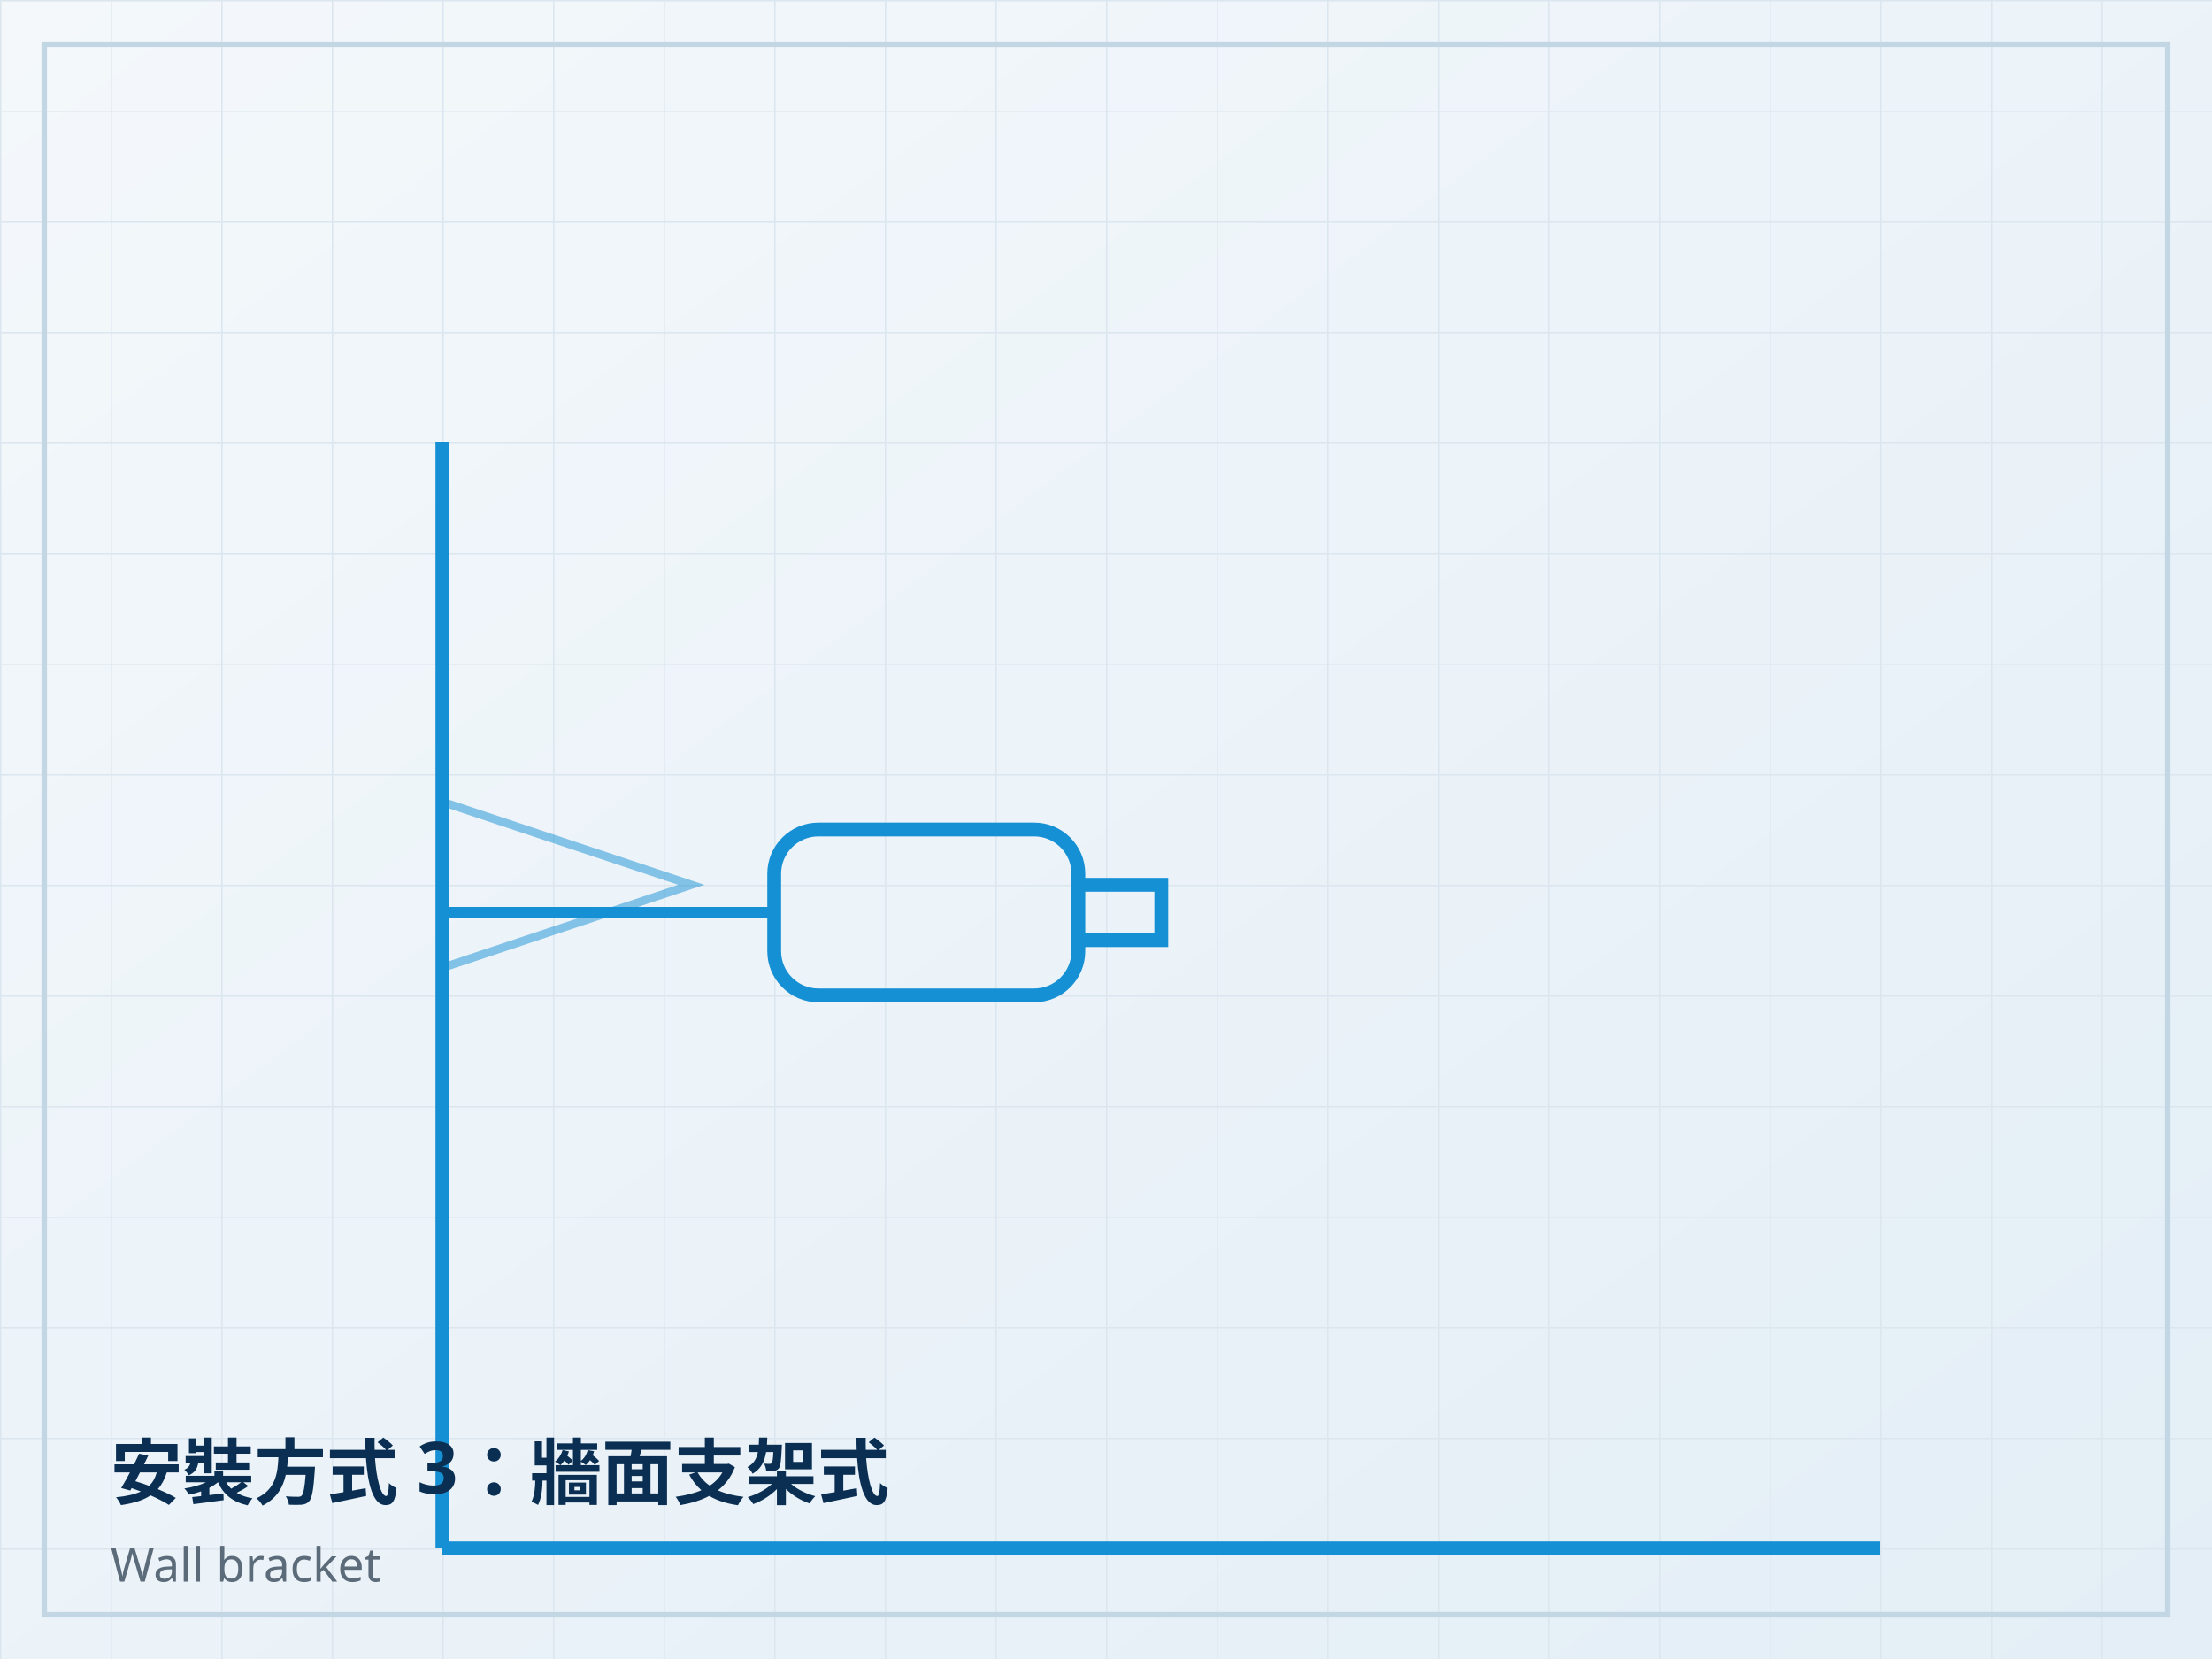
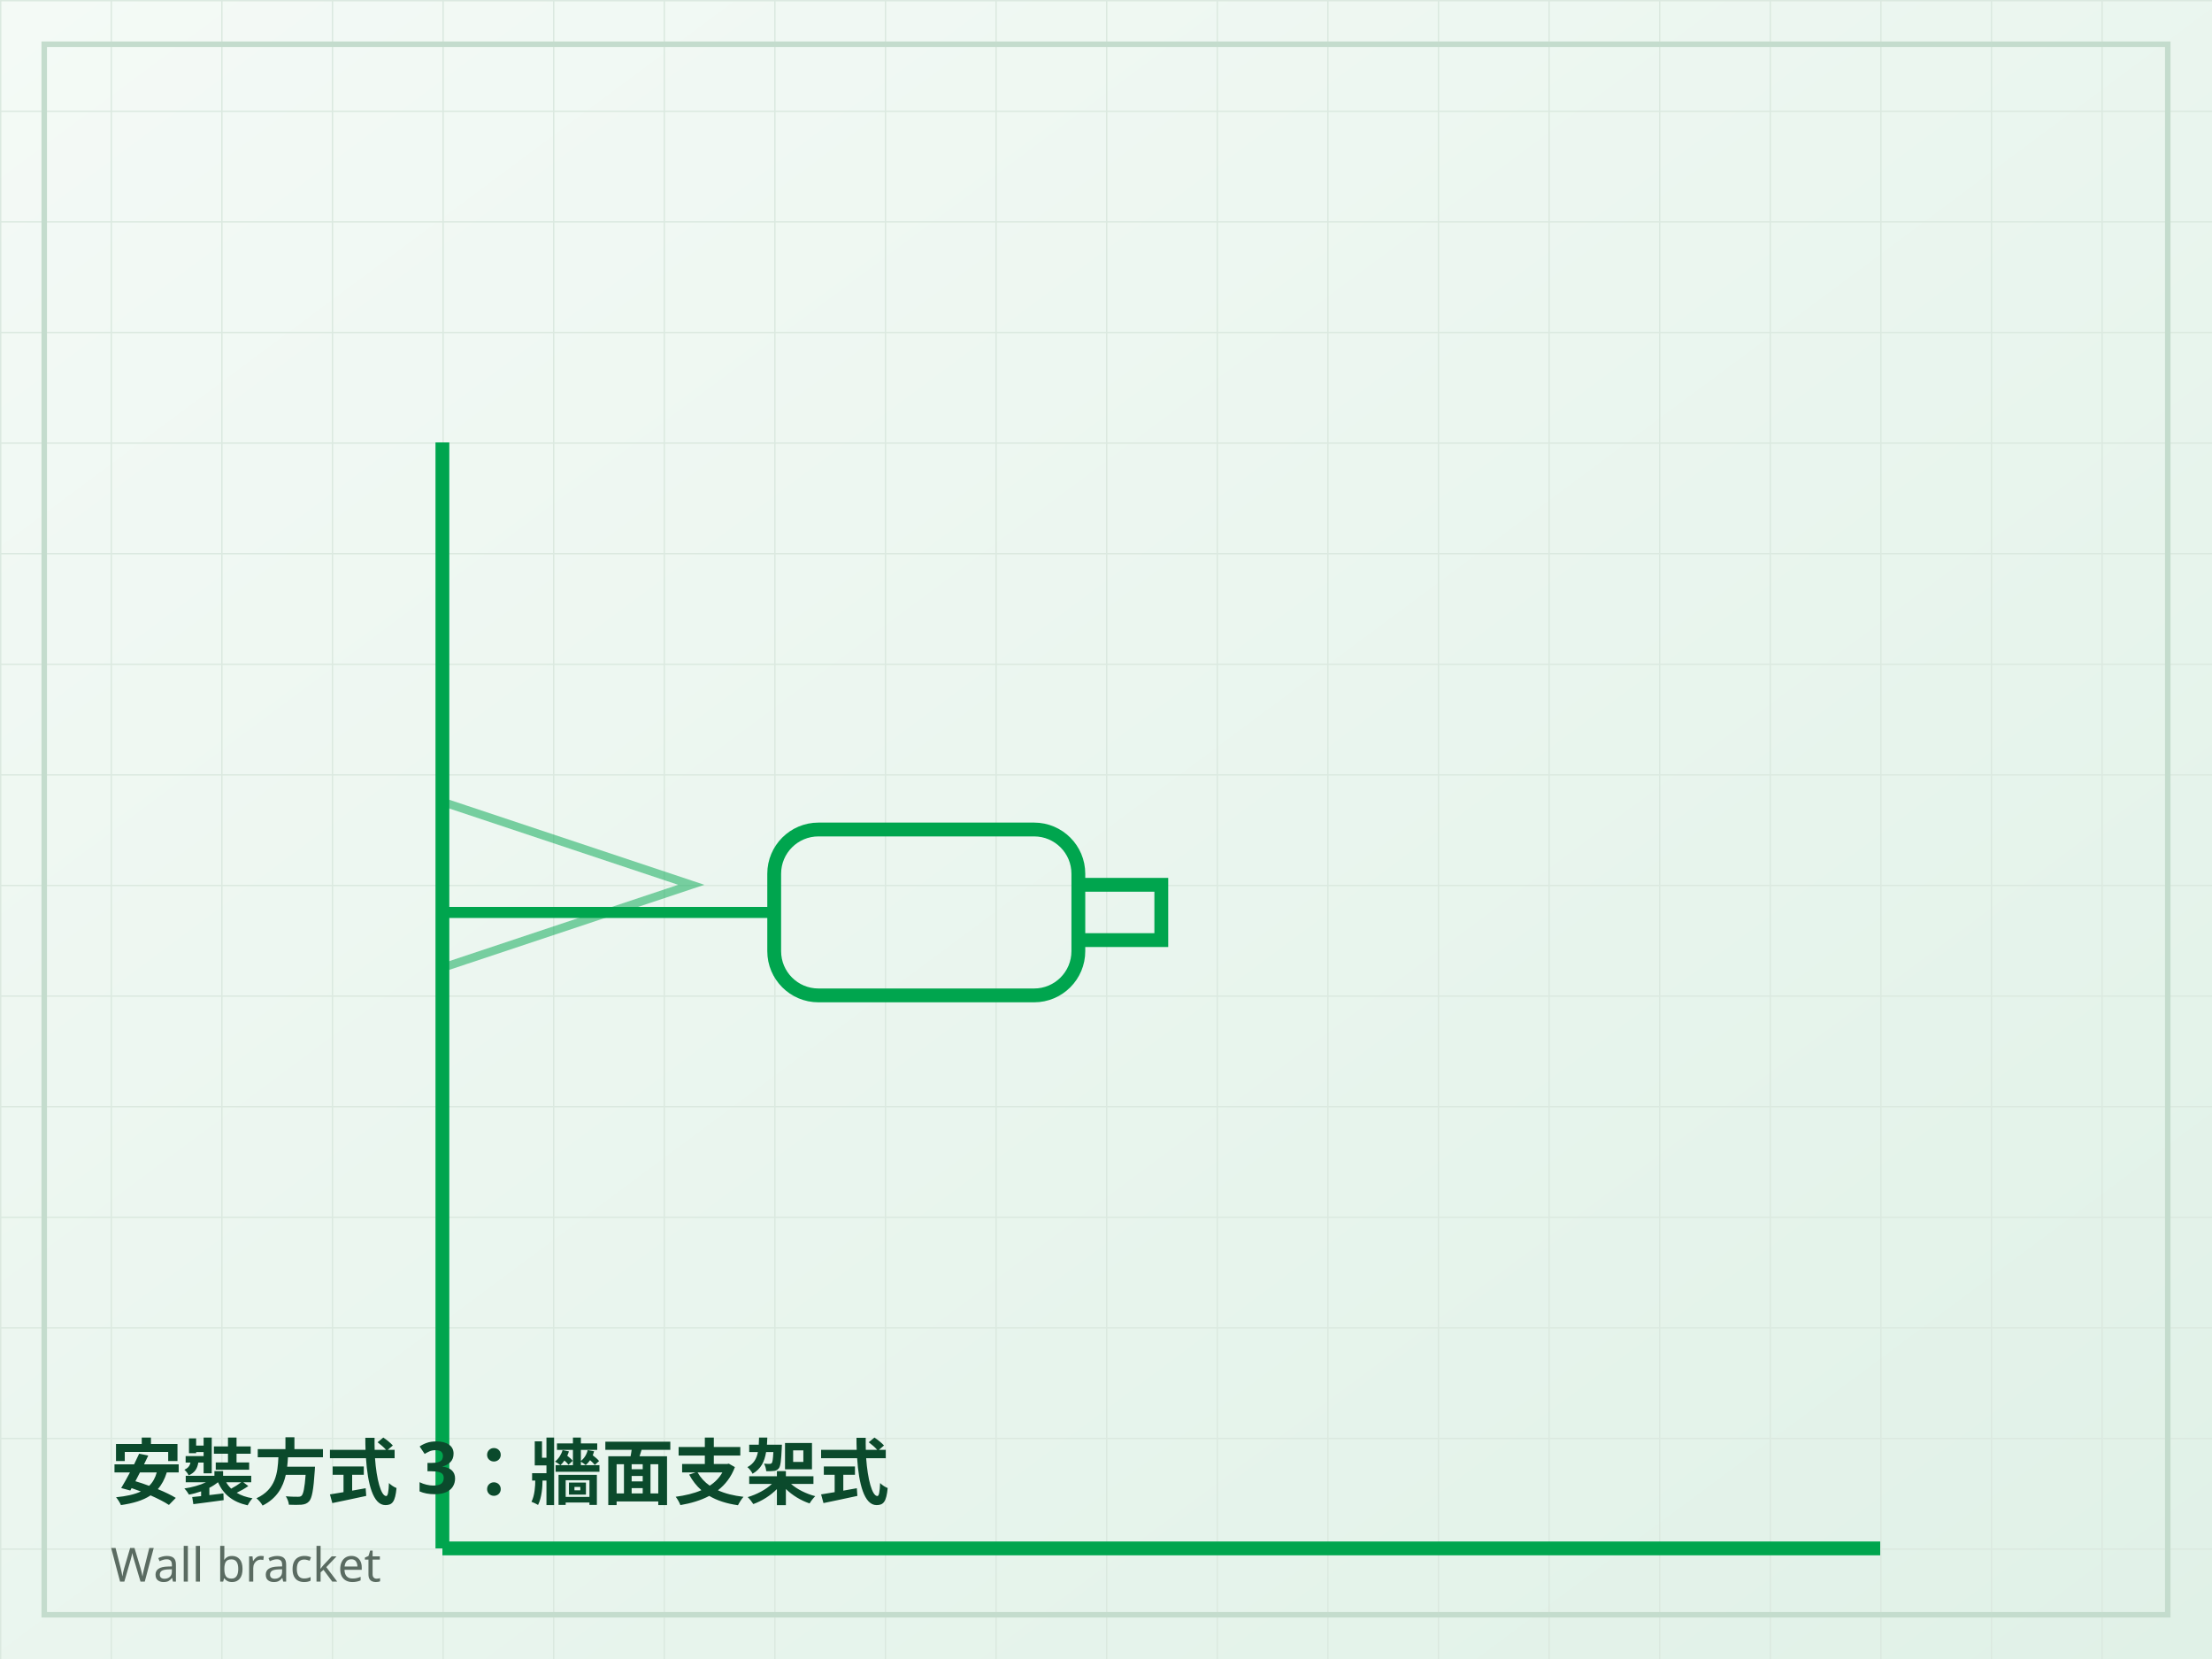
<svg xmlns="http://www.w3.org/2000/svg" viewBox="0 0 800 600" width="800" height="600" role="img" aria-label="安裝方式 3：牆面支架式">
  <defs>
    <pattern id="grid" width="40" height="40" patternUnits="userSpaceOnUse">
-       <path d="M40 0H0v40" fill="none" stroke="#dbe6ef" stroke-width="1" />
+       <path d="M40 0H0v40" fill="none" stroke="#dbe9e0" stroke-width="1" />
    </pattern>
    <linearGradient id="bg" x1="0" y1="0" x2="1" y2="1">
-       <stop offset="0" stop-color="#f4f8fb" />
-       <stop offset="1" stop-color="#e3eef6" />
+       <stop offset="0" stop-color="#f4faf6" />
+       <stop offset="1" stop-color="#e0f1e7" />
    </linearGradient>
  </defs>
  <rect width="800" height="600" fill="url(#bg)" />
  <rect width="800" height="600" fill="url(#grid)" />
-   <rect x="16" y="16" width="768" height="568" fill="none" stroke="#c3d6e4" stroke-width="2" />
-   <g fill="none" stroke="#1690d4" stroke-width="5">
+   <rect x="16" y="16" width="768" height="568" fill="none" stroke="#c4dccd" stroke-width="2" />
+   <g fill="none" stroke="#00a54e" stroke-width="5">
    <path d="M160 160v400M160 560h520" />
    <path d="M160 330h120" stroke-width="4" />
    <rect x="280" y="300" width="110" height="60" rx="16" />
    <path d="M390 320h30v20h-30" />
    <path d="M160 290l90 30-90 30" stroke-width="3" opacity=".5" />
  </g>
-   <text x="40" y="542" font-family="Segoe UI, Noto Sans TC, sans-serif" font-size="26" font-weight="700" fill="#0a2f52">安裝方式 3：牆面支架式</text>
-   <text x="40" y="572" font-family="Segoe UI, sans-serif" font-size="17" fill="#5b6b7a">Wall bracket</text>
+   <text x="40" y="542" font-family="Segoe UI, Noto Sans TC, sans-serif" font-size="26" font-weight="700" fill="#0b4a2c">安裝方式 3：牆面支架式</text>
+   <text x="40" y="572" font-family="Segoe UI, sans-serif" font-size="17" fill="#5a6b61">Wall bracket</text>
</svg>
